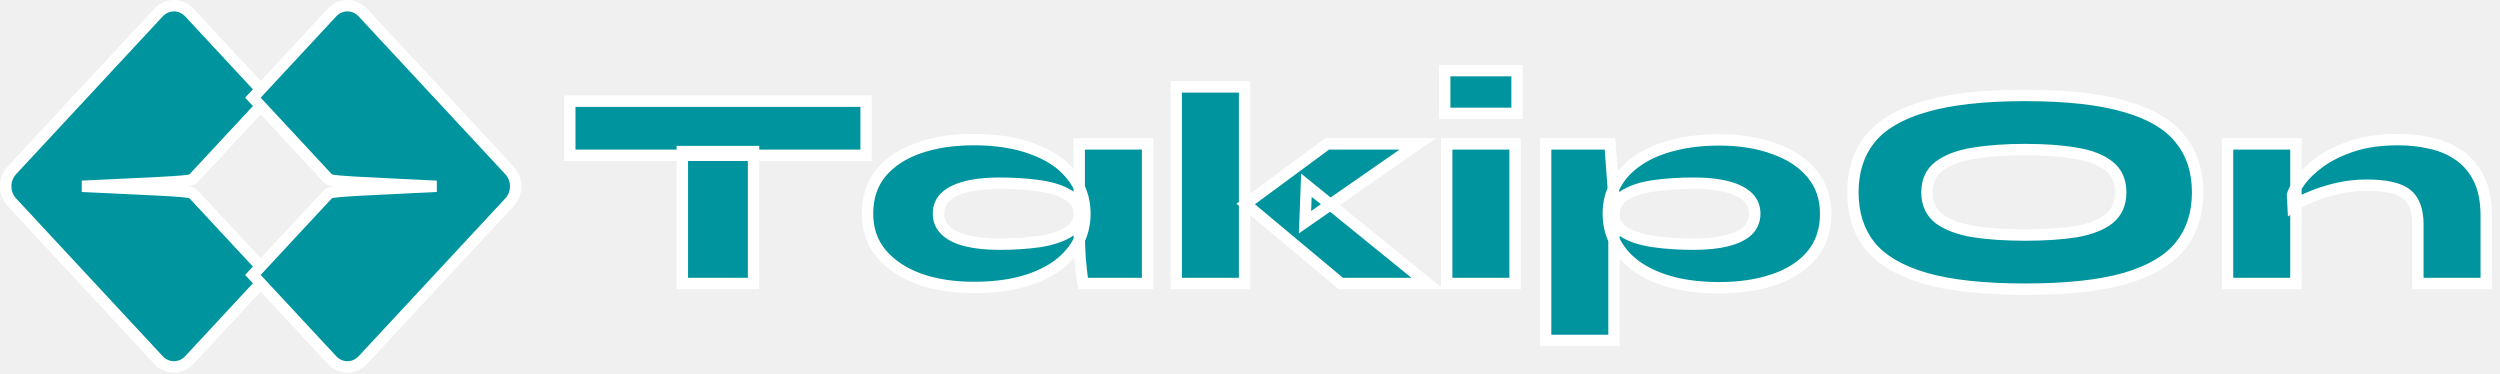
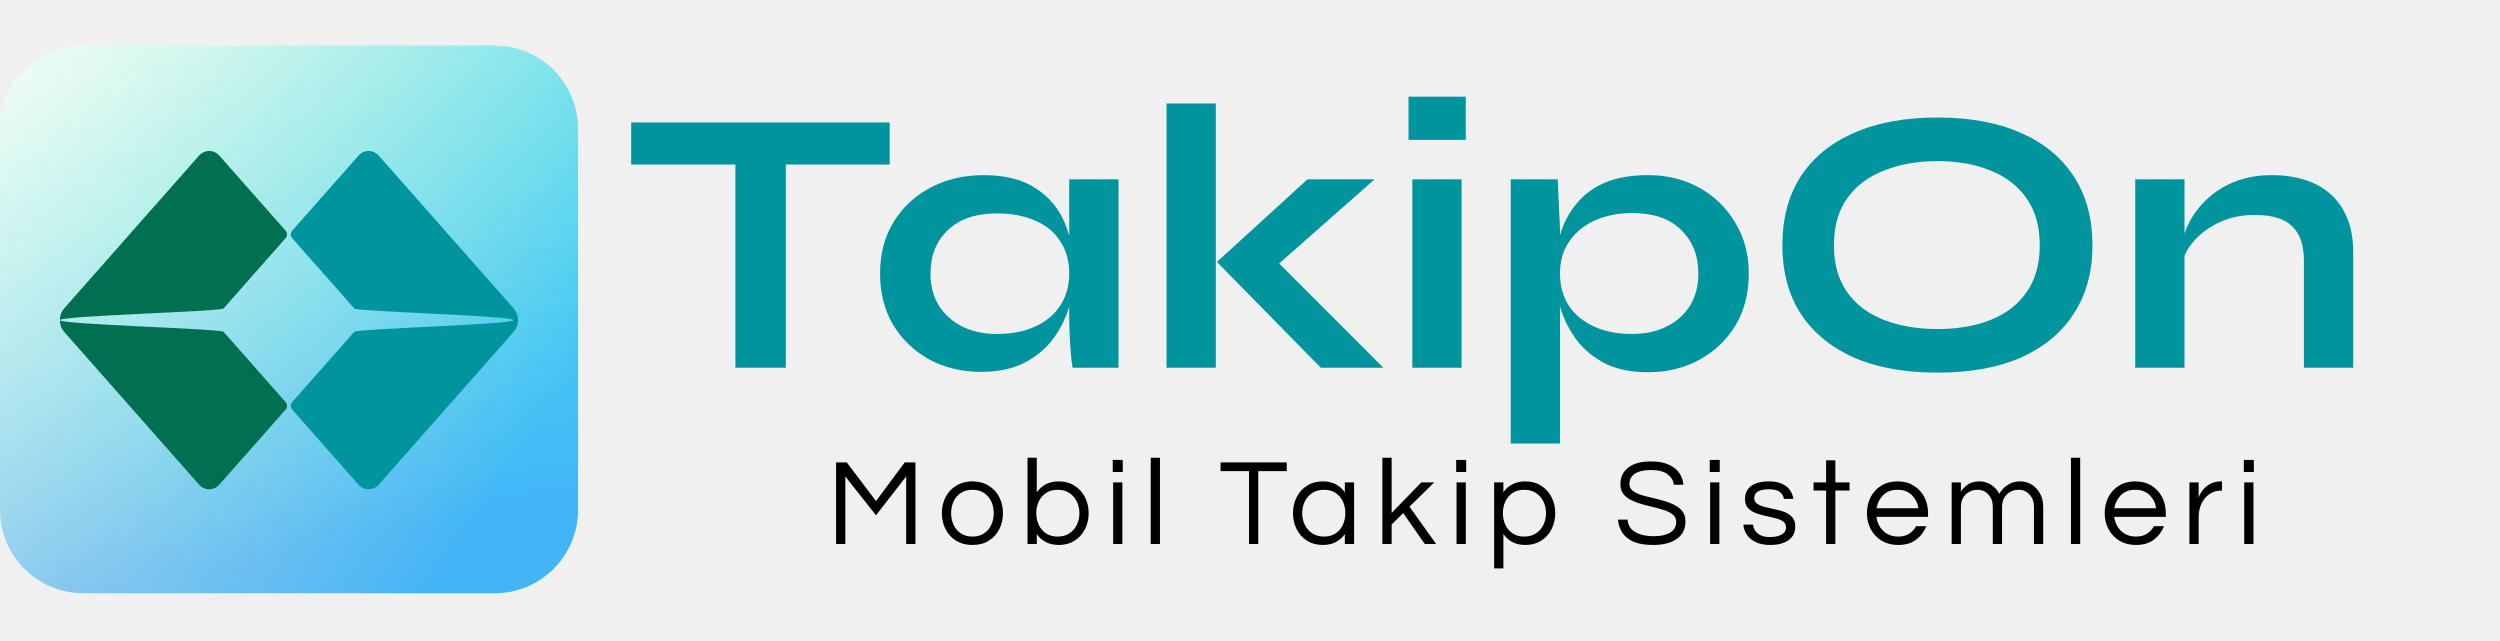
- <svg xmlns="http://www.w3.org/2000/svg" width="1755" height="262" viewBox="0 0 1755 262" fill="none">
-   <path d="M400 71H608V109H400V71ZM479 106.4H529V199H479V106.4ZM683.608 201.8C669.208 201.8 656.408 199.8 645.208 195.8C634.008 191.667 625.141 185.733 618.608 178C612.208 170.267 609.008 160.933 609.008 150C609.008 138.533 612.208 128.933 618.608 121.2C625.141 113.467 634.008 107.667 645.208 103.8C656.408 99.933 669.208 98 683.608 98C699.608 98 713.408 100.2 725.008 104.6C736.741 108.867 745.741 114.933 752.008 122.8C758.408 130.533 761.608 139.6 761.608 150C761.608 157.733 759.808 164.8 756.208 171.2C752.608 177.467 747.408 182.933 740.608 187.6C733.808 192.133 725.608 195.667 716.008 198.2C706.408 200.6 695.608 201.8 683.608 201.8ZM701.608 171.4C711.741 171.4 721.008 170.8 729.408 169.6C737.941 168.267 744.741 166.067 749.808 163C755.008 159.933 757.608 155.6 757.608 150C757.608 144.267 755.008 139.867 749.808 136.8C744.741 133.733 737.941 131.6 729.408 130.4C721.008 129.2 711.741 128.6 701.608 128.6C688.008 128.6 677.474 130.4 670.008 134C662.541 137.467 658.808 142.8 658.808 150C658.808 154.667 660.474 158.6 663.808 161.8C667.141 165 672.008 167.4 678.408 169C684.808 170.6 692.541 171.4 701.608 171.4ZM757.608 101H805.608V199H760.408C760.408 199 760.141 197.467 759.608 194.4C759.208 191.333 758.741 186.933 758.208 181.2C757.808 175.467 757.608 168.733 757.608 161V101ZM825.703 61H873.703V199H825.703V61ZM995.303 101L916.103 156L917.103 130L1002.1 199H941.303L874.503 143.2L931.703 101H995.303ZM1064.98 49.6V79.6H1014.18V49.6H1064.98ZM1015.58 101H1063.58V199H1015.58V101ZM1207.03 202C1195.03 202 1184.23 200.8 1174.63 198.4C1165.03 195.867 1156.83 192.333 1150.03 187.8C1143.23 183.133 1138.03 177.6 1134.43 171.2C1130.83 164.8 1129.03 157.733 1129.03 150C1129.03 142.267 1130.83 135.267 1134.43 129C1138.03 122.6 1143.23 117.133 1150.03 112.6C1156.83 107.933 1165.03 104.4 1174.63 102C1184.23 99.467 1195.03 98.2 1207.03 98.2C1221.43 98.2 1234.23 100.267 1245.43 104.4C1256.76 108.4 1265.63 114.267 1272.03 122C1278.43 129.733 1281.63 139.067 1281.63 150C1281.63 161.467 1278.43 171.067 1272.03 178.8C1265.63 186.533 1256.76 192.333 1245.43 196.2C1234.23 200.067 1221.43 202 1207.03 202ZM1189.03 171.4C1198.1 171.4 1205.83 170.6 1212.23 169C1218.63 167.4 1223.5 165.067 1226.83 162C1230.16 158.8 1231.83 154.8 1231.83 150C1231.83 142.933 1228.1 137.6 1220.63 134C1213.16 130.4 1202.63 128.6 1189.03 128.6C1178.9 128.6 1169.56 129.2 1161.03 130.4C1152.63 131.6 1145.83 133.8 1140.63 137C1135.56 140.067 1133.03 144.4 1133.03 150C1133.03 155.6 1135.56 160 1140.63 163.2C1145.83 166.267 1152.63 168.4 1161.03 169.6C1169.56 170.8 1178.9 171.4 1189.03 171.4ZM1085.03 101H1130.23L1133.03 139V239H1085.03V101ZM1421.73 203C1392.66 203 1369.26 200.467 1351.53 195.4C1333.79 190.2 1320.86 182.6 1312.73 172.6C1304.73 162.467 1300.73 149.933 1300.73 135C1300.73 120.067 1304.73 107.6 1312.73 97.6C1320.86 87.467 1333.79 79.867 1351.53 74.8C1369.26 69.6 1392.66 67 1421.73 67C1450.79 67 1474.19 69.6 1491.93 74.8C1509.66 79.867 1522.53 87.467 1530.53 97.6C1538.66 107.6 1542.73 120.067 1542.73 135C1542.73 149.933 1538.66 162.467 1530.53 172.6C1522.53 182.6 1509.66 190.2 1491.93 195.4C1474.19 200.467 1450.79 203 1421.73 203ZM1421.73 165C1435.46 165 1447.33 164.2 1457.33 162.6C1467.33 160.867 1475.06 157.867 1480.53 153.6C1485.99 149.2 1488.73 143 1488.73 135C1488.73 127 1485.99 120.867 1480.53 116.6C1475.06 112.2 1467.33 109.2 1457.33 107.6C1447.33 105.867 1435.46 105 1421.73 105C1407.99 105 1395.93 105.867 1385.53 107.6C1375.26 109.2 1367.19 112.2 1361.33 116.6C1355.59 120.867 1352.73 127 1352.73 135C1352.73 143 1355.59 149.2 1361.33 153.6C1367.19 157.867 1375.26 160.867 1385.53 162.6C1395.93 164.2 1407.99 165 1421.73 165ZM1563.74 101H1611.74V199H1563.74V101ZM1683.74 98C1691.61 98 1699.21 98.867 1706.54 100.6C1713.88 102.2 1720.41 105 1726.14 109C1732.01 113 1736.68 118.467 1740.14 125.4C1743.61 132.333 1745.34 141.067 1745.34 151.6V199H1697.34V157.6C1697.34 147.6 1694.74 140.533 1689.54 136.4C1684.34 132.133 1674.94 130 1661.34 130C1654.14 130 1647.14 130.8 1640.34 132.4C1633.68 134 1627.68 135.933 1622.34 138.2C1617.01 140.333 1612.81 142.467 1609.74 144.6L1609.34 137C1609.88 134.6 1611.68 131.267 1614.74 127C1617.94 122.6 1622.54 118.2 1628.54 113.8C1634.54 109.4 1642.08 105.667 1651.14 102.6C1660.34 99.533 1671.21 98 1683.74 98Z" fill="#00959E" />
-   <path d="M400 71V67H396V71H400ZM608 71H612V67H608V71ZM608 109V113H612V109H608ZM400 109H396V113H400V109ZM479 106.4V102.4H475V106.4H479ZM529 106.4H533V102.4H529V106.4ZM529 199V203H533V199H529ZM479 199H475V203H479V199ZM400 75H608V67H400V75ZM604 71V109H612V71H604ZM608 105H400V113H608V105ZM404 109V71H396V109H404ZM479 110.4H529V102.4H479V110.4ZM525 106.4V199H533V106.4H525ZM529 195H479V203H529V195ZM483 199V106.4H475V199H483ZM645.208 195.8L643.823 199.553L643.843 199.56L643.862 199.567L645.208 195.8ZM618.608 178L615.526 180.55L615.539 180.566L615.552 180.581L618.608 178ZM618.608 121.2L615.552 118.619L615.539 118.634L615.526 118.65L618.608 121.2ZM645.208 103.8L643.902 100.019L645.208 103.8ZM725.008 104.6L723.589 108.34L723.615 108.35L723.641 108.359L725.008 104.6ZM752.008 122.8L748.879 125.292L748.902 125.322L748.926 125.35L752.008 122.8ZM756.208 171.2L759.676 173.192L759.685 173.177L759.694 173.161L756.208 171.2ZM740.608 187.6L742.827 190.928L742.849 190.913L742.871 190.898L740.608 187.6ZM716.008 198.2L716.978 202.081L717.003 202.074L717.028 202.068L716.008 198.2ZM729.408 169.6L729.974 173.56L729.999 173.556L730.025 173.552L729.408 169.6ZM749.808 163L747.776 159.555L747.756 159.566L747.737 159.578L749.808 163ZM749.808 136.8L747.737 140.222L747.756 140.234L747.776 140.245L749.808 136.8ZM729.408 130.4L728.842 134.36L728.851 134.361L729.408 130.4ZM670.008 134L671.692 137.628L671.719 137.616L671.745 137.603L670.008 134ZM663.808 161.8L666.578 158.914L663.808 161.8ZM678.408 169L679.378 165.119L679.378 165.119L678.408 169ZM757.608 101V97H753.608V101H757.608ZM805.608 101H809.608V97H805.608V101ZM805.608 199V203H809.608V199H805.608ZM760.408 199L756.467 199.685L757.043 203H760.408V199ZM759.608 194.4L755.641 194.917L755.652 195.002L755.667 195.085L759.608 194.4ZM758.208 181.2L754.218 181.478L754.221 181.524L754.225 181.57L758.208 181.2ZM683.608 197.8C669.573 197.8 657.241 195.85 646.553 192.033L643.862 199.567C655.574 203.75 668.843 205.8 683.608 205.8V197.8ZM646.593 192.047C635.925 188.11 627.676 182.536 621.663 175.419L615.552 180.581C622.606 188.931 632.091 195.223 643.823 199.553L646.593 192.047ZM621.689 175.45C615.937 168.499 613.008 160.091 613.008 150H605.008C605.008 161.775 608.478 172.034 615.526 180.55L621.689 175.45ZM613.008 150C613.008 139.324 615.967 130.665 621.689 123.75L615.526 118.65C608.449 127.201 605.008 137.742 605.008 150H613.008ZM621.663 123.781C627.658 116.686 635.877 111.253 646.513 107.581L643.902 100.019C632.139 104.08 622.624 110.247 615.552 118.619L621.663 123.781ZM646.513 107.581C657.214 103.887 669.56 102 683.608 102V94C668.856 94 655.602 95.98 643.902 100.019L646.513 107.581ZM683.608 102C699.257 102 712.552 104.154 723.589 108.34L726.426 100.86C714.263 96.246 699.959 94 683.608 94V102ZM723.641 108.359C734.848 112.434 743.171 118.127 748.879 125.292L755.136 120.308C748.311 111.74 738.634 105.299 726.375 100.841L723.641 108.359ZM748.926 125.35C754.71 132.339 757.608 140.495 757.608 150H765.608C765.608 138.705 762.106 128.728 755.089 120.25L748.926 125.35ZM757.608 150C757.608 157.084 755.967 163.47 752.722 169.239L759.694 173.161C763.649 166.13 765.608 158.382 765.608 150H757.608ZM752.739 169.207C749.478 174.885 744.72 179.927 738.344 184.302L742.871 190.898C750.096 185.94 755.738 180.048 759.676 173.192L752.739 169.207ZM738.389 184.272C732.025 188.514 724.249 191.888 714.987 194.332L717.028 202.068C726.966 199.445 735.591 195.752 742.827 190.928L738.389 184.272ZM715.038 194.319C705.814 196.625 695.347 197.8 683.608 197.8V205.8C695.868 205.8 707.002 204.575 716.978 202.081L715.038 194.319ZM701.608 175.4C711.895 175.4 721.354 174.791 729.974 173.56L728.842 165.64C720.661 166.809 711.587 167.4 701.608 167.4V175.4ZM730.025 173.552C738.857 172.172 746.212 169.852 751.879 166.422L747.737 159.578C743.27 162.281 737.025 164.361 728.79 165.648L730.025 173.552ZM751.84 166.445C758.144 162.728 761.608 157.145 761.608 150H753.608C753.608 154.055 751.872 157.139 747.776 159.555L751.84 166.445ZM761.608 150C761.608 142.761 758.18 137.094 751.84 133.355L747.776 140.245C751.835 142.639 753.608 145.772 753.608 150H761.608ZM751.879 133.378C746.189 129.934 738.81 127.683 729.965 126.439L728.851 134.361C737.072 135.517 743.294 137.533 747.737 140.222L751.879 133.378ZM729.974 126.44C721.354 125.209 711.895 124.6 701.608 124.6V132.6C711.587 132.6 720.661 133.191 728.842 134.36L729.974 126.44ZM701.608 124.6C687.746 124.6 676.519 126.42 668.271 130.397L671.745 137.603C678.43 134.38 688.27 132.6 701.608 132.6V124.6ZM668.323 130.372C664.117 132.325 660.695 134.929 658.331 138.306C655.944 141.716 654.808 145.67 654.808 150H662.808C662.808 147.13 663.538 144.817 664.885 142.894C666.254 140.938 668.432 139.142 671.692 137.628L668.323 130.372ZM654.808 150C654.808 155.744 656.91 160.723 661.038 164.686L666.578 158.914C664.039 156.477 662.808 153.59 662.808 150H654.808ZM661.038 164.686C665.044 168.532 670.634 171.18 677.438 172.881L679.378 165.119C673.382 163.62 669.238 161.468 666.578 158.914L661.038 164.686ZM677.438 172.881C684.248 174.583 692.327 175.4 701.608 175.4V167.4C692.756 167.4 685.367 166.617 679.378 165.119L677.438 172.881ZM757.608 105H805.608V97H757.608V105ZM801.608 101V199H809.608V101H801.608ZM805.608 195H760.408V203H805.608V195ZM760.408 199C764.349 198.315 764.349 198.315 764.349 198.315C764.349 198.315 764.349 198.315 764.349 198.315C764.349 198.315 764.349 198.315 764.349 198.314C764.349 198.314 764.349 198.314 764.349 198.314C764.349 198.314 764.349 198.314 764.349 198.314C764.349 198.314 764.349 198.314 764.349 198.314C764.349 198.314 764.349 198.314 764.349 198.314C764.349 198.314 764.348 198.314 764.348 198.314C764.348 198.313 764.348 198.313 764.348 198.313C764.348 198.313 764.348 198.313 764.348 198.313C764.348 198.313 764.348 198.312 764.348 198.312C764.348 198.312 764.348 198.312 764.348 198.312C764.348 198.312 764.348 198.311 764.348 198.311C764.348 198.311 764.348 198.311 764.348 198.311C764.348 198.311 764.348 198.31 764.348 198.31C764.348 198.308 764.347 198.307 764.347 198.305C764.347 198.304 764.346 198.302 764.346 198.301C764.346 198.301 764.346 198.297 764.346 198.297C764.345 198.292 764.339 198.259 764.336 198.243C764.333 198.225 764.333 198.223 764.329 198.202C764.329 198.2 764.328 198.193 764.327 198.191C764.325 198.181 764.327 198.189 764.325 198.179C764.325 198.176 764.323 198.169 764.323 198.166C764.322 198.163 764.321 198.157 764.321 198.153C764.315 198.121 764.306 198.071 764.299 198.027C764.258 197.796 764.222 197.588 764.149 197.165C764.066 196.688 764.015 196.396 763.899 195.727C763.864 195.528 763.857 195.489 763.821 195.278C763.816 195.25 763.743 194.833 763.736 194.793C763.728 194.749 763.565 193.807 763.549 193.715L755.667 195.085C755.681 195.166 755.678 195.148 755.692 195.228C755.698 195.264 755.698 195.263 755.704 195.298C755.706 195.312 755.708 195.32 755.71 195.333C755.714 195.358 755.712 195.344 755.716 195.368C755.722 195.4 755.759 195.614 755.764 195.642C755.829 196.019 755.791 195.798 755.854 196.163C755.883 196.326 755.87 196.251 755.897 196.411C755.902 196.436 755.914 196.506 755.918 196.531C755.919 196.536 755.92 196.541 755.921 196.546C755.922 196.551 755.923 196.555 755.924 196.56C755.925 196.567 755.927 196.583 755.929 196.59C755.935 196.626 755.933 196.613 755.939 196.649C755.94 196.658 755.957 196.756 755.959 196.764C755.963 196.789 755.975 196.854 755.979 196.878C756.003 197.018 755.993 196.96 756.017 197.098C756.021 197.118 756.087 197.503 756.089 197.511C756.09 197.515 756.09 197.519 756.091 197.523C756.092 197.528 756.092 197.532 756.093 197.536C756.094 197.54 756.095 197.544 756.095 197.548C756.096 197.552 756.097 197.556 756.097 197.56C756.1 197.577 756.099 197.568 756.102 197.585C756.102 197.589 756.103 197.593 756.104 197.597C756.104 197.601 756.105 197.605 756.106 197.609C756.114 197.655 756.115 197.659 756.122 197.704C756.127 197.732 756.134 197.771 756.139 197.798C756.141 197.812 756.144 197.829 756.147 197.843C756.149 197.854 756.149 197.855 756.151 197.866C756.153 197.878 756.152 197.876 756.154 197.888C756.155 197.889 756.158 197.911 756.158 197.911C756.159 197.912 756.162 197.932 756.162 197.933C756.163 197.937 756.164 197.941 756.164 197.944C756.165 197.948 756.165 197.952 756.166 197.955C756.168 197.966 756.168 197.967 756.17 197.977C756.177 198.018 756.178 198.024 756.185 198.064C756.186 198.067 756.186 198.071 756.187 198.074C756.187 198.078 756.188 198.081 756.189 198.085C756.189 198.088 756.19 198.092 756.19 198.096C756.191 198.099 756.192 198.103 756.192 198.106C756.193 198.108 756.199 198.147 756.2 198.148C756.201 198.156 756.213 198.223 756.214 198.23C756.222 198.278 756.261 198.499 756.267 198.535C756.289 198.661 756.294 198.691 756.314 198.805C756.347 198.995 756.323 198.86 756.354 199.038C756.38 199.186 756.4 199.298 756.417 199.398C756.438 199.517 756.442 199.542 756.454 199.613C756.455 199.617 756.455 199.619 756.456 199.622C756.456 199.623 756.457 199.63 756.457 199.63C756.458 199.631 756.458 199.632 756.458 199.632C756.458 199.633 756.458 199.634 756.458 199.634C756.458 199.635 756.458 199.635 756.458 199.636C756.459 199.637 756.459 199.637 756.459 199.638C756.46 199.643 756.459 199.64 756.46 199.645C756.461 199.652 756.463 199.663 756.464 199.667C756.465 199.672 756.465 199.672 756.465 199.675C756.465 199.677 756.466 199.677 756.466 199.678C756.466 199.679 756.466 199.679 756.466 199.68C756.466 199.68 756.466 199.68 756.466 199.681C756.466 199.682 756.466 199.682 756.467 199.683C756.467 199.683 756.467 199.684 756.467 199.684C756.467 199.685 756.467 199.685 756.467 199.685C756.467 199.685 756.467 199.685 756.467 199.685C756.467 199.685 756.467 199.685 756.467 199.685C756.467 199.685 756.467 199.685 760.408 199ZM763.574 193.883C763.184 190.89 762.723 186.548 762.191 180.83L754.225 181.57C754.76 187.319 755.232 191.777 755.641 194.917L763.574 193.883ZM762.198 180.922C761.806 175.306 761.608 168.67 761.608 161H753.608C753.608 168.797 753.809 175.627 754.218 181.478L762.198 180.922ZM761.608 161V101H753.608V161H761.608ZM825.703 61V57H821.703V61H825.703ZM873.703 61H877.703V57H873.703V61ZM873.703 199V203H877.703V199H873.703ZM825.703 199H821.703V203H825.703V199ZM995.303 101L997.585 104.285L1008.08 97H995.303V101ZM916.103 156L912.106 155.846L911.798 163.86L918.385 159.285L916.103 156ZM917.103 130L919.624 126.894L913.414 121.853L913.106 129.846L917.103 130ZM1002.1 199V203H1013.38L1004.62 195.894L1002.1 199ZM941.303 199L938.739 202.07L939.852 203H941.303V199ZM874.503 143.2L872.128 139.981L868.03 143.005L871.939 146.27L874.503 143.2ZM931.703 101V97H930.387L929.328 97.781L931.703 101ZM825.703 65H873.703V57H825.703V65ZM869.703 61V199H877.703V61H869.703ZM873.703 195H825.703V203H873.703V195ZM829.703 199V61H821.703V199H829.703ZM993.022 97.715L913.822 152.715L918.385 159.285L997.585 104.285L993.022 97.715ZM920.1 156.154L921.1 130.154L913.106 129.846L912.106 155.846L920.1 156.154ZM914.582 133.106L999.582 202.106L1004.62 195.894L919.624 126.894L914.582 133.106ZM1002.1 195H941.303V203H1002.1V195ZM943.867 195.93L877.067 140.13L871.939 146.27L938.739 202.07L943.867 195.93ZM876.878 146.419L934.078 104.219L929.328 97.781L872.128 139.981L876.878 146.419ZM931.703 105H995.303V97H931.703V105ZM1064.98 49.6H1068.98V45.6H1064.98V49.6ZM1064.98 79.6V83.6H1068.98V79.6H1064.98ZM1014.18 79.6H1010.18V83.6H1014.18V79.6ZM1014.18 49.6V45.6H1010.18V49.6H1014.18ZM1015.58 101V97H1011.58V101H1015.58ZM1063.58 101H1067.58V97H1063.58V101ZM1063.58 199V203H1067.58V199H1063.58ZM1015.58 199H1011.58V203H1015.58V199ZM1060.98 49.6V79.6H1068.98V49.6H1060.98ZM1064.98 75.6H1014.18V83.6H1064.98V75.6ZM1018.18 79.6V49.6H1010.18V79.6H1018.18ZM1014.18 53.6H1064.98V45.6H1014.18V53.6ZM1015.58 105H1063.58V97H1015.58V105ZM1059.58 101V199H1067.58V101H1059.58ZM1063.58 195H1015.58V203H1063.58V195ZM1019.58 199V101H1011.58V199H1019.58ZM1174.63 198.4L1173.61 202.268L1173.64 202.274L1173.66 202.281L1174.63 198.4ZM1150.03 187.8L1147.77 191.098L1147.79 191.113L1147.81 191.128L1150.03 187.8ZM1134.43 171.2L1137.92 169.239L1137.92 169.239L1134.43 171.2ZM1134.43 129L1137.9 130.992L1137.91 130.977L1137.92 130.961L1134.43 129ZM1150.03 112.6L1152.25 115.928L1152.27 115.913L1152.29 115.898L1150.03 112.6ZM1174.63 102L1175.6 105.881L1175.63 105.874L1175.65 105.868L1174.63 102ZM1245.43 104.4L1244.05 108.153L1244.07 108.162L1244.1 108.172L1245.43 104.4ZM1272.03 122L1268.95 124.55L1272.03 122ZM1272.03 178.8L1275.11 181.35L1275.11 181.35L1272.03 178.8ZM1245.43 196.2L1244.14 192.414L1244.13 192.417L1244.13 192.419L1245.43 196.2ZM1212.23 169L1213.2 172.881L1213.2 172.881L1212.23 169ZM1226.83 162L1229.54 164.944L1229.57 164.915L1229.6 164.886L1226.83 162ZM1161.03 130.4L1160.47 126.439L1160.47 126.44L1161.03 130.4ZM1140.63 137L1142.7 140.422L1142.72 140.414L1142.73 140.407L1140.63 137ZM1140.63 163.2L1138.5 166.582L1138.55 166.615L1138.6 166.645L1140.63 163.2ZM1161.03 169.6L1160.47 173.56L1160.47 173.561L1161.03 169.6ZM1085.03 101V97H1081.03V101H1085.03ZM1130.23 101L1134.22 100.706L1133.95 97H1130.23V101ZM1133.03 139H1137.03V138.853L1137.02 138.706L1133.03 139ZM1133.03 239V243H1137.03V239H1133.03ZM1085.03 239H1081.03V243H1085.03V239ZM1207.03 198C1195.29 198 1184.83 196.825 1175.6 194.519L1173.66 202.281C1183.64 204.775 1194.77 206 1207.03 206V198ZM1175.65 194.532C1166.39 192.088 1158.61 188.714 1152.25 184.472L1147.81 191.128C1155.05 195.952 1163.67 199.645 1173.61 202.268L1175.65 194.532ZM1152.29 184.502C1145.94 180.139 1141.18 175.043 1137.92 169.239L1130.94 173.161C1134.88 180.157 1140.53 186.128 1147.77 191.098L1152.29 184.502ZM1137.92 169.239C1134.67 163.47 1133.03 157.084 1133.03 150H1125.03C1125.03 158.382 1126.99 166.13 1130.94 173.161L1137.92 169.239ZM1133.03 150C1133.03 142.915 1134.67 136.61 1137.9 130.992L1130.96 127.007C1126.99 133.923 1125.03 141.618 1125.03 150H1133.03ZM1137.92 130.961C1141.18 125.17 1145.91 120.152 1152.25 115.928L1147.81 109.272C1140.55 114.115 1134.89 120.03 1130.94 127.039L1137.92 130.961ZM1152.29 115.898C1158.63 111.549 1166.37 108.187 1175.6 105.881L1173.66 98.119C1163.69 100.613 1155.03 104.318 1147.77 109.302L1152.29 115.898ZM1175.65 105.868C1184.86 103.438 1195.31 102.2 1207.03 102.2V94.2C1194.76 94.2 1183.6 95.495 1173.61 98.132L1175.65 105.868ZM1207.03 102.2C1221.05 102.2 1233.37 104.213 1244.05 108.153L1246.82 100.647C1235.09 96.321 1221.81 94.2 1207.03 94.2V102.2ZM1244.1 108.172C1254.89 111.979 1263.1 117.476 1268.95 124.55L1275.11 119.45C1268.17 111.057 1258.64 104.821 1246.76 100.628L1244.1 108.172ZM1268.95 124.55C1274.7 131.501 1277.63 139.909 1277.63 150H1285.63C1285.63 138.225 1282.16 127.966 1275.11 119.45L1268.95 124.55ZM1277.63 150C1277.63 160.676 1274.67 169.335 1268.95 176.25L1275.11 181.35C1282.19 172.799 1285.63 162.258 1285.63 150H1277.63ZM1268.95 176.25C1263.1 183.312 1254.91 188.74 1244.14 192.414L1246.72 199.986C1258.62 195.927 1268.16 189.754 1275.11 181.35L1268.95 176.25ZM1244.13 192.419C1233.43 196.113 1221.08 198 1207.03 198V206C1221.78 206 1235.04 204.02 1246.74 199.981L1244.13 192.419ZM1189.03 175.4C1198.31 175.4 1206.39 174.583 1213.2 172.881L1211.26 165.119C1205.27 166.617 1197.88 167.4 1189.03 167.4V175.4ZM1213.2 172.881C1219.97 171.187 1225.54 168.623 1229.54 164.944L1224.12 159.056C1221.46 161.511 1217.29 163.613 1211.26 165.119L1213.2 172.881ZM1229.6 164.886C1233.75 160.899 1235.83 155.842 1235.83 150H1227.83C1227.83 153.758 1226.58 156.701 1224.06 159.114L1229.6 164.886ZM1235.83 150C1235.83 145.72 1234.69 141.803 1232.31 138.406C1229.96 135.045 1226.55 132.415 1222.37 130.397L1218.89 137.603C1222.18 139.185 1224.37 141.021 1225.75 142.994C1227.11 144.93 1227.83 147.214 1227.83 150H1235.83ZM1222.37 130.397C1214.12 126.42 1202.89 124.6 1189.03 124.6V132.6C1202.37 132.6 1212.21 134.38 1218.89 137.603L1222.37 130.397ZM1189.03 124.6C1178.74 124.6 1169.22 125.209 1160.47 126.439L1161.59 134.361C1169.91 133.191 1179.05 132.6 1189.03 132.6V124.6ZM1160.47 126.44C1151.72 127.69 1144.35 130.017 1138.53 133.593L1142.73 140.407C1147.32 137.583 1153.54 135.51 1161.6 134.36L1160.47 126.44ZM1138.56 133.578C1132.38 137.319 1129.03 142.905 1129.03 150H1137.03C1137.03 145.895 1138.75 142.815 1142.7 140.422L1138.56 133.578ZM1129.03 150C1129.03 157.084 1132.37 162.711 1138.5 166.582L1142.77 159.818C1138.76 157.289 1137.03 154.116 1137.03 150H1129.03ZM1138.6 166.645C1144.39 170.062 1151.74 172.314 1160.47 173.56L1161.6 165.64C1153.52 164.486 1147.27 162.471 1142.66 159.755L1138.6 166.645ZM1160.47 173.561C1169.22 174.791 1178.74 175.4 1189.03 175.4V167.4C1179.05 167.4 1169.91 166.809 1161.59 165.639L1160.47 173.561ZM1085.03 105H1130.23V97H1085.03V105ZM1126.24 101.294L1129.04 139.294L1137.02 138.706L1134.22 100.706L1126.24 101.294ZM1129.03 139V239H1137.03V139H1129.03ZM1133.03 235H1085.03V243H1133.03V235ZM1089.03 239V101H1081.03V239H1089.03ZM1351.53 195.4L1350.4 199.238L1350.41 199.242L1350.43 199.246L1351.53 195.4ZM1312.73 172.6L1309.59 175.079L1309.61 175.101L1309.62 175.124L1312.73 172.6ZM1312.73 97.6L1309.61 95.096L1309.6 95.101L1312.73 97.6ZM1351.53 74.8L1352.63 78.646L1352.64 78.642L1352.65 78.638L1351.53 74.8ZM1491.93 74.8L1490.8 78.638L1490.81 78.642L1490.83 78.646L1491.93 74.8ZM1530.53 97.6L1527.39 100.079L1527.41 100.101L1527.42 100.124L1530.53 97.6ZM1530.53 172.6L1527.41 170.096L1527.4 170.101L1530.53 172.6ZM1491.93 195.4L1493.03 199.246L1493.04 199.242L1493.05 199.238L1491.93 195.4ZM1457.33 162.6L1457.96 166.55L1457.98 166.546L1458.01 166.541L1457.33 162.6ZM1480.53 153.6L1482.99 156.753L1483.01 156.735L1483.03 156.716L1480.53 153.6ZM1480.53 116.6L1478.02 119.716L1478.04 119.735L1478.07 119.753L1480.53 116.6ZM1457.33 107.6L1456.64 111.541L1456.67 111.546L1456.69 111.55L1457.33 107.6ZM1385.53 107.6L1386.14 111.552L1386.16 111.549L1386.18 111.546L1385.53 107.6ZM1361.33 116.6L1363.71 119.809L1363.72 119.804L1363.73 119.8L1361.33 116.6ZM1361.33 153.6L1358.89 156.773L1358.93 156.805L1358.97 156.835L1361.33 153.6ZM1385.53 162.6L1384.86 166.544L1384.89 166.549L1384.92 166.553L1385.53 162.6ZM1421.73 199C1392.84 199 1369.86 196.477 1352.63 191.554L1350.43 199.246C1368.66 204.456 1392.48 207 1421.73 207V199ZM1352.65 191.562C1335.37 186.495 1323.27 179.23 1315.83 170.076L1309.62 175.124C1318.45 185.97 1332.21 193.905 1350.4 199.238L1352.65 191.562ZM1315.87 170.121C1308.51 160.802 1304.73 149.181 1304.73 135H1296.73C1296.73 150.685 1300.94 164.132 1309.59 175.079L1315.87 170.121ZM1304.73 135C1304.73 120.817 1308.51 109.275 1315.85 100.099L1309.6 95.101C1300.94 105.925 1296.73 119.316 1296.73 135H1304.73ZM1315.85 100.104C1323.28 90.836 1335.37 83.577 1352.63 78.646L1350.43 70.954C1332.22 76.156 1318.44 84.097 1309.61 95.096L1315.85 100.104ZM1352.65 78.638C1369.87 73.589 1392.85 71 1421.73 71V63C1392.47 63 1368.65 65.611 1350.4 70.962L1352.65 78.638ZM1421.73 71C1450.6 71 1473.58 73.589 1490.8 78.638L1493.05 70.962C1474.81 65.611 1450.98 63 1421.73 63V71ZM1490.83 78.646C1508.09 83.578 1520.09 90.832 1527.39 100.079L1533.67 95.121C1524.97 84.102 1511.23 76.156 1493.03 70.954L1490.83 78.646ZM1527.42 100.124C1534.89 109.3 1538.73 120.833 1538.73 135H1546.73C1546.73 119.3 1542.43 105.9 1533.63 95.076L1527.42 100.124ZM1538.73 135C1538.73 149.166 1534.89 160.777 1527.41 170.096L1533.65 175.104C1542.43 164.156 1546.73 150.701 1546.73 135H1538.73ZM1527.4 170.101C1520.1 179.234 1508.08 186.495 1490.8 191.562L1493.05 199.238C1511.24 193.905 1524.96 185.966 1533.65 175.099L1527.4 170.101ZM1490.83 191.554C1473.6 196.477 1450.61 199 1421.73 199V207C1450.98 207 1474.79 204.456 1493.03 199.246L1490.83 191.554ZM1421.73 169C1435.6 169 1447.69 168.193 1457.96 166.55L1456.69 158.65C1446.96 160.207 1435.32 161 1421.73 161V169ZM1458.01 166.541C1468.38 164.744 1476.82 161.569 1482.99 156.753L1478.07 150.447C1473.3 154.164 1466.27 156.989 1456.64 158.659L1458.01 166.541ZM1483.03 156.716C1489.58 151.444 1492.73 144.02 1492.73 135H1484.73C1484.73 141.98 1482.4 146.956 1478.02 150.484L1483.03 156.716ZM1492.73 135C1492.73 125.982 1489.58 118.594 1482.99 113.447L1478.07 119.753C1482.4 123.139 1484.73 128.018 1484.73 135H1492.73ZM1483.03 113.484C1476.84 108.496 1468.36 105.314 1457.96 103.65L1456.69 111.55C1466.29 113.086 1473.28 115.904 1478.02 119.716L1483.03 113.484ZM1458.01 103.659C1447.72 101.875 1435.61 101 1421.73 101V109C1435.31 109 1446.93 109.858 1456.64 111.541L1458.01 103.659ZM1421.73 101C1407.83 101 1395.54 101.876 1384.87 103.654L1386.18 111.546C1396.31 109.857 1408.15 109 1421.73 109V101ZM1384.91 103.648C1374.25 105.309 1365.49 108.477 1358.93 113.4L1363.73 119.8C1368.9 115.923 1376.27 113.091 1386.14 111.552L1384.91 103.648ZM1358.94 113.391C1352.06 118.51 1348.73 125.909 1348.73 135H1356.73C1356.73 128.091 1359.13 123.223 1363.71 119.809L1358.94 113.391ZM1348.73 135C1348.73 144.091 1352.06 151.528 1358.89 156.773L1363.76 150.427C1359.13 146.872 1356.73 141.909 1356.73 135H1348.73ZM1358.97 156.835C1365.51 161.588 1374.23 164.75 1384.86 166.544L1386.19 158.656C1376.29 156.984 1368.88 154.145 1363.68 150.365L1358.97 156.835ZM1384.92 166.553C1395.57 168.192 1407.85 169 1421.73 169V161C1408.14 161 1396.28 160.208 1386.13 158.647L1384.92 166.553ZM1563.74 101V97H1559.74V101H1563.74ZM1611.74 101H1615.74V97H1611.74V101ZM1611.74 199V203H1615.74V199H1611.74ZM1563.74 199H1559.74V203H1563.74V199ZM1706.54 100.6L1705.62 104.493L1705.66 104.501L1705.69 104.508L1706.54 100.6ZM1726.14 109L1723.85 112.281L1723.87 112.293L1723.89 112.305L1726.14 109ZM1740.14 125.4L1743.72 123.611L1743.72 123.611L1740.14 125.4ZM1745.34 199V203H1749.34V199H1745.34ZM1697.34 199H1693.34V203H1697.34V199ZM1689.54 136.4L1687 139.492L1687.03 139.512L1687.05 139.531L1689.54 136.4ZM1640.34 132.4L1639.43 128.506L1639.42 128.508L1639.41 128.51L1640.34 132.4ZM1622.34 138.2L1623.83 141.914L1623.87 141.898L1623.91 141.881L1622.34 138.2ZM1609.74 144.6L1605.75 144.81L1606.13 151.989L1612.03 147.884L1609.74 144.6ZM1609.34 137L1605.44 136.132L1605.32 136.665L1605.35 137.21L1609.34 137ZM1614.74 127L1611.51 124.647L1611.5 124.656L1611.49 124.665L1614.74 127ZM1628.54 113.8L1626.18 110.574L1626.18 110.574L1628.54 113.8ZM1651.14 102.6L1649.88 98.805L1649.87 98.808L1649.86 98.811L1651.14 102.6ZM1563.74 105H1611.74V97H1563.74V105ZM1607.74 101V199H1615.74V101H1607.74ZM1611.74 195H1563.74V203H1611.74V195ZM1567.74 199V101H1559.74V199H1567.74ZM1683.74 102C1691.31 102 1698.6 102.834 1705.62 104.493L1707.46 96.707C1699.81 94.9 1691.91 94 1683.74 94V102ZM1705.69 104.508C1712.55 106.004 1718.58 108.604 1723.85 112.281L1728.43 105.719C1722.23 101.396 1715.21 98.396 1707.39 96.692L1705.69 104.508ZM1723.89 112.305C1729.14 115.886 1733.37 120.808 1736.56 127.189L1743.72 123.611C1739.98 116.125 1734.88 110.114 1728.4 105.695L1723.89 112.305ZM1736.56 127.189C1739.67 133.404 1741.34 141.476 1741.34 151.6H1749.34C1749.34 140.657 1747.55 131.262 1743.72 123.611L1736.56 127.189ZM1741.34 151.6V199H1749.34V151.6H1741.34ZM1745.34 195H1697.34V203H1745.34V195ZM1701.34 199V157.6H1693.34V199H1701.34ZM1701.34 157.6C1701.34 147.012 1698.59 138.482 1692.03 133.269L1687.05 139.531C1690.89 142.585 1693.34 148.188 1693.34 157.6H1701.34ZM1692.08 133.308C1685.73 128.095 1675.07 126 1661.34 126V134C1674.81 134 1682.96 136.171 1687 139.492L1692.08 133.308ZM1661.34 126C1653.84 126 1646.54 126.834 1639.43 128.506L1641.26 136.294C1647.75 134.766 1654.44 134 1661.34 134V126ZM1639.41 128.51C1632.56 130.153 1626.35 132.151 1620.78 134.519L1623.91 141.881C1629 139.715 1634.79 137.847 1641.28 136.29L1639.41 128.51ZM1620.86 134.486C1615.37 136.679 1610.87 138.944 1607.46 141.316L1612.03 147.884C1614.75 145.99 1618.64 143.988 1623.83 141.914L1620.86 134.486ZM1613.74 144.39L1613.34 136.79L1605.35 137.21L1605.75 144.81L1613.74 144.39ZM1613.25 137.868C1613.59 136.319 1614.96 133.549 1617.99 129.335L1611.49 124.665C1608.39 128.985 1606.16 132.881 1605.44 136.132L1613.25 137.868ZM1617.98 129.353C1620.86 125.384 1625.13 121.265 1630.91 117.026L1626.18 110.574C1619.96 115.135 1615.02 119.816 1611.51 124.647L1617.98 129.353ZM1630.91 117.026C1636.5 112.926 1643.64 109.36 1652.42 106.389L1649.86 98.811C1640.51 101.973 1632.59 105.874 1626.18 110.574L1630.91 117.026ZM1652.41 106.395C1661.1 103.497 1671.52 102 1683.74 102V94C1670.9 94 1659.58 95.57 1649.88 98.805L1652.41 106.395Z" fill="white" />
-   <path d="M185.93 71.295L188.46 68.572L185.93 65.849L132.893 8.78C130.085 5.758 126.21 4 122.102 4C117.995 4 114.12 5.759 111.312 8.78L111.311 8.78L8.326 119.602L8.325 119.602C5.526 122.615 4 126.641 4 130.784C4 134.926 5.526 138.953 8.325 141.966L8.326 141.966L111.311 252.787L114.241 250.064L111.311 252.787C114.12 255.81 117.995 257.568 122.102 257.568C126.21 257.568 130.085 255.81 132.894 252.787L185.93 195.718L188.46 192.995L185.93 190.272L135.978 136.521C135.978 136.521 135.978 136.521 135.978 136.521C135.305 135.797 134.527 135.494 134.33 135.417L134.319 135.412C133.996 135.286 133.686 135.202 133.453 135.145C132.976 135.028 132.425 134.934 131.87 134.854C130.739 134.691 129.219 134.534 127.416 134.38C123.791 134.071 118.767 133.753 112.849 133.427C103.305 132.902 91.327 132.351 78.932 131.782C75.945 131.644 72.934 131.506 69.927 131.366C65.783 131.174 61.646 130.98 57.59 130.784C61.646 130.588 65.783 130.394 69.927 130.202C72.936 130.062 75.949 129.924 78.937 129.786C91.33 129.217 103.307 128.666 112.849 128.141C118.767 127.816 123.791 127.498 127.416 127.188C129.219 127.034 130.739 126.877 131.87 126.714C132.425 126.634 132.976 126.54 133.453 126.424C133.686 126.367 133.996 126.282 134.319 126.156L134.33 126.152C134.527 126.075 135.305 125.771 135.978 125.047L185.93 71.295Z" fill="#00959E" stroke="white" stroke-width="8" />
-   <path d="M233.105 8.78L233.105 8.78L180.069 65.849L177.539 68.572L180.069 71.295L230.021 125.047C230.684 125.761 231.447 126.065 231.647 126.144L231.656 126.147C231.978 126.275 232.286 126.361 232.517 126.419C232.991 126.537 233.534 126.632 234.079 126.712C235.189 126.876 236.675 127.033 238.434 127.187C241.972 127.497 246.87 127.815 252.635 128.141C261.927 128.666 273.584 129.216 285.645 129.786C288.562 129.924 291.502 130.062 294.439 130.202C298.476 130.395 302.505 130.589 306.457 130.785C302.505 130.981 298.476 131.175 294.439 131.367C291.5 131.507 288.557 131.646 285.637 131.784C273.58 132.353 261.925 132.903 252.635 133.428C246.87 133.753 241.972 134.071 238.434 134.381C236.675 134.535 235.189 134.693 234.079 134.856C233.535 134.937 232.991 135.031 232.517 135.149C232.286 135.207 231.978 135.293 231.656 135.421L231.647 135.425C231.448 135.504 230.685 135.807 230.022 136.521C230.021 136.521 230.021 136.521 230.021 136.521L180.069 190.272L177.539 192.995L180.069 195.718L233.105 252.79L235.793 250.292L233.105 252.79C235.914 255.813 239.789 257.57 243.896 257.57C248.003 257.57 251.879 255.813 254.688 252.789L357.673 141.968C360.473 138.955 361.999 134.928 361.999 130.785C361.999 126.642 360.473 122.615 357.673 119.602L254.687 8.78C251.879 5.758 248.004 4 243.896 4C239.789 4 235.914 5.759 233.105 8.78Z" fill="#00959E" stroke="white" stroke-width="8" />
+ <svg xmlns="http://www.w3.org/2000/svg" width="1319" height="338" viewBox="0 0 1319 338" fill="none">
+   <path d="M441.115 287V243.97H446.77L462.175 264.38L477.32 243.97H482.975V287H478.1V251.38L462.175 271.855L445.99 251.38V287H441.115ZM513.048 287.52C509.754 287.52 506.894 286.783 504.468 285.31C502.041 283.793 500.178 281.757 498.878 279.2C497.578 276.643 496.928 273.827 496.928 270.75C496.928 267.63 497.578 264.813 498.878 262.3C500.178 259.743 502.041 257.728 504.468 256.255C506.894 254.738 509.754 253.98 513.048 253.98C516.384 253.98 519.244 254.738 521.628 256.255C524.054 257.728 525.918 259.743 527.218 262.3C528.518 264.813 529.168 267.63 529.168 270.75C529.168 273.827 528.518 276.643 527.218 279.2C525.918 281.757 524.054 283.793 521.628 285.31C519.244 286.783 516.384 287.52 513.048 287.52ZM513.048 283.1C515.474 283.1 517.511 282.537 519.158 281.41C520.848 280.283 522.126 278.788 522.993 276.925C523.859 275.018 524.293 272.96 524.293 270.75C524.293 268.497 523.859 266.438 522.993 264.575C522.126 262.712 520.848 261.217 519.158 260.09C517.511 258.963 515.474 258.4 513.048 258.4C510.664 258.4 508.628 258.963 506.938 260.09C505.248 261.217 503.969 262.712 503.103 264.575C502.236 266.438 501.803 268.497 501.803 270.75C501.803 272.96 502.236 275.018 503.103 276.925C503.969 278.788 505.248 280.283 506.938 281.41C508.628 282.537 510.664 283.1 513.048 283.1ZM558.642 287.52C555.956 287.52 553.637 287 551.687 285.96C549.781 284.92 548.221 283.533 547.007 281.8V287H542.132V241.5H547.007V259.765C548.221 257.988 549.781 256.58 551.687 255.54C553.637 254.5 555.956 253.98 558.642 253.98C561.806 253.98 564.557 254.738 566.897 256.255C569.281 257.728 571.122 259.743 572.422 262.3C573.722 264.813 574.372 267.63 574.372 270.75C574.372 273.827 573.722 276.643 572.422 279.2C571.122 281.757 569.281 283.793 566.897 285.31C564.557 286.783 561.806 287.52 558.642 287.52ZM557.992 283.1C560.419 283.1 562.477 282.537 564.167 281.41C565.901 280.283 567.222 278.788 568.132 276.925C569.042 275.018 569.497 272.96 569.497 270.75C569.497 268.497 569.042 266.438 568.132 264.575C567.222 262.712 565.901 261.217 564.167 260.09C562.477 258.963 560.419 258.4 557.992 258.4C555.609 258.4 553.572 258.963 551.882 260.09C550.192 261.217 548.914 262.712 548.047 264.575C547.181 266.438 546.747 268.497 546.747 270.75C546.747 272.96 547.181 275.018 548.047 276.925C548.914 278.788 550.192 280.283 551.882 281.41C553.572 282.537 555.609 283.1 557.992 283.1ZM587.094 249.04V242.67H592.359V249.04H587.094ZM587.289 287V254.5H592.164V287H587.289ZM607.12 287V241.5H611.995V287H607.12ZM658.987 287V248.585H643.973V243.97H678.878V248.585H663.862V287H658.987ZM697.908 287.52C694.744 287.52 691.971 286.783 689.588 285.31C687.248 283.793 685.428 281.757 684.128 279.2C682.828 276.643 682.178 273.827 682.178 270.75C682.178 267.63 682.828 264.813 684.128 262.3C685.428 259.743 687.248 257.728 689.588 256.255C691.971 254.738 694.744 253.98 697.908 253.98C700.594 253.98 702.891 254.5 704.798 255.54C706.748 256.58 708.329 257.988 709.543 259.765V254.5H714.418V287H709.543V281.8C708.329 283.533 706.748 284.92 704.798 285.96C702.891 287 700.594 287.52 697.908 287.52ZM698.558 283.1C700.984 283.1 703.021 282.537 704.668 281.41C706.358 280.283 707.636 278.788 708.503 276.925C709.369 275.018 709.803 272.96 709.803 270.75C709.803 268.497 709.369 266.438 708.503 264.575C707.636 262.712 706.358 261.217 704.668 260.09C703.021 258.963 700.984 258.4 698.558 258.4C696.174 258.4 694.116 258.963 692.383 260.09C690.649 261.217 689.328 262.712 688.418 264.575C687.508 266.438 687.053 268.497 687.053 270.75C687.053 272.96 687.508 275.018 688.418 276.925C689.328 278.788 690.649 280.283 692.383 281.41C694.116 282.537 696.174 283.1 698.558 283.1ZM729.35 287V241.5H734.225V270.62L749.89 254.5H756.715L743.65 267.305L757.69 287H751.71L740.335 270.685L734.225 276.73V287H729.35ZM768.282 249.04V242.67H773.547V249.04H768.282ZM768.477 287V254.5H773.352V287H768.477ZM788.307 299.87V254.5H793.182V259.7C794.395 257.923 795.955 256.537 797.862 255.54C799.812 254.5 802.13 253.98 804.817 253.98C807.98 253.98 810.732 254.738 813.072 256.255C815.455 257.728 817.297 259.743 818.597 262.3C819.897 264.813 820.547 267.63 820.547 270.75C820.547 273.827 819.897 276.643 818.597 279.2C817.297 281.757 815.455 283.793 813.072 285.31C810.732 286.783 807.98 287.52 804.817 287.52C802.13 287.52 799.812 287 797.862 285.96C795.955 284.877 794.395 283.468 793.182 281.735V299.87H788.307ZM804.167 283.1C806.594 283.1 808.652 282.537 810.342 281.41C812.075 280.283 813.397 278.788 814.307 276.925C815.217 275.018 815.672 272.96 815.672 270.75C815.672 268.497 815.217 266.438 814.307 264.575C813.397 262.712 812.075 261.217 810.342 260.09C808.652 258.963 806.594 258.4 804.167 258.4C801.784 258.4 799.747 258.963 798.057 260.09C796.367 261.217 795.089 262.712 794.222 264.575C793.355 266.438 792.922 268.497 792.922 270.75C792.922 272.96 793.355 275.018 794.222 276.925C795.089 278.788 796.367 280.283 798.057 281.41C799.747 282.537 801.784 283.1 804.167 283.1ZM872.215 287.52C867.968 287.52 864.523 286.957 861.88 285.83C859.237 284.66 857.243 283.057 855.9 281.02C854.6 278.983 853.842 276.687 853.625 274.13H858.695C858.825 276.21 859.518 277.9 860.775 279.2C862.032 280.457 863.678 281.388 865.715 281.995C867.795 282.602 870.07 282.905 872.54 282.905C876.18 282.905 879.062 282.277 881.185 281.02C883.308 279.72 884.37 277.813 884.37 275.3C884.37 273.783 883.828 272.57 882.745 271.66C881.705 270.707 880.297 269.927 878.52 269.32C876.787 268.713 874.88 268.172 872.8 267.695C870.72 267.175 868.618 266.633 866.495 266.07C864.415 265.507 862.487 264.792 860.71 263.925C858.977 263.058 857.568 261.953 856.485 260.61C855.445 259.223 854.925 257.468 854.925 255.345C854.925 251.835 856.268 248.975 858.955 246.765C861.685 244.555 865.737 243.45 871.11 243.45C874.923 243.45 878.065 244.035 880.535 245.205C883.005 246.332 884.847 247.827 886.06 249.69C887.317 251.553 888.01 253.568 888.14 255.735H883.135C882.875 253.568 881.792 251.748 879.885 250.275C877.978 248.758 875.053 248 871.11 248C868.683 248 866.712 248.238 865.195 248.715C863.678 249.192 862.508 249.82 861.685 250.6C860.905 251.337 860.363 252.117 860.06 252.94C859.8 253.763 859.67 254.543 859.67 255.28C859.67 256.71 860.19 257.88 861.23 258.79C862.313 259.657 863.722 260.393 865.455 261C867.232 261.563 869.182 262.083 871.305 262.56C873.428 263.037 875.53 263.578 877.61 264.185C879.733 264.748 881.662 265.485 883.395 266.395C885.172 267.262 886.58 268.388 887.62 269.775C888.703 271.162 889.245 272.938 889.245 275.105C889.245 279.092 887.728 282.168 884.695 284.335C881.662 286.458 877.502 287.52 872.215 287.52ZM902.065 249.04V242.67H907.33V249.04H902.065ZM902.26 287V254.5H907.135V287H902.26ZM933.92 287.52C930.93 287.52 928.395 287.022 926.315 286.025C924.279 285.028 922.719 283.728 921.635 282.125C920.552 280.478 919.945 278.702 919.815 276.795H924.885C925.015 277.878 925.384 278.94 925.99 279.98C926.64 280.977 927.615 281.8 928.915 282.45C930.215 283.057 931.905 283.36 933.985 283.36C934.635 283.36 935.437 283.295 936.39 283.165C937.344 283.035 938.254 282.797 939.12 282.45C940.03 282.103 940.789 281.583 941.395 280.89C942.002 280.197 942.305 279.308 942.305 278.225C942.305 276.882 941.785 275.842 940.745 275.105C939.705 274.368 938.362 273.805 936.715 273.415C935.069 272.982 933.314 272.57 931.45 272.18C929.63 271.79 927.897 271.292 926.25 270.685C924.604 270.035 923.26 269.147 922.22 268.02C921.18 266.85 920.66 265.268 920.66 263.275C920.66 260.328 921.722 258.053 923.845 256.45C926.012 254.803 929.197 253.98 933.4 253.98C936.26 253.98 938.579 254.435 940.355 255.345C942.175 256.212 943.54 257.338 944.45 258.725C945.404 260.112 945.967 261.607 946.14 263.21H941.2C941.027 261.823 940.334 260.632 939.12 259.635C937.95 258.638 936 258.14 933.27 258.14C928.114 258.14 925.535 259.7 925.535 262.82C925.535 264.12 926.055 265.117 927.095 265.81C928.135 266.503 929.479 267.067 931.125 267.5C932.772 267.89 934.505 268.28 936.325 268.67C938.189 269.017 939.944 269.515 941.59 270.165C943.237 270.815 944.58 271.747 945.62 272.96C946.66 274.13 947.18 275.733 947.18 277.77C947.18 280.933 945.967 283.36 943.54 285.05C941.157 286.697 937.95 287.52 933.92 287.52ZM963.458 287V258.79H956.828V254.5H963.458V242.865H968.333V254.5H975.808V258.79H968.333V287H963.458ZM1001.44 287.52C998.151 287.52 995.269 286.783 992.799 285.31C990.329 283.793 988.401 281.757 987.014 279.2C985.671 276.643 984.999 273.827 984.999 270.75C984.999 267.63 985.649 264.813 986.949 262.3C988.249 259.743 990.112 257.728 992.539 256.255C994.966 254.738 997.826 253.98 1001.12 253.98C1004.46 253.98 1007.32 254.738 1009.7 256.255C1012.13 257.728 1013.99 259.743 1015.29 262.3C1016.59 264.813 1017.24 267.63 1017.24 270.75V272.7H990.004C990.264 274.607 990.871 276.362 991.824 277.965C992.821 279.525 994.142 280.782 995.789 281.735C997.436 282.645 999.342 283.1 1001.51 283.1C1003.81 283.1 1005.73 282.602 1007.29 281.605C1008.85 280.565 1010.07 279.243 1010.93 277.64H1016.26C1015.14 280.543 1013.34 282.927 1010.87 284.79C1008.44 286.61 1005.3 287.52 1001.44 287.52ZM990.069 268.15H1012.17C1011.74 265.377 1010.57 263.058 1008.66 261.195C1006.75 259.332 1004.24 258.4 1001.12 258.4C997.999 258.4 995.486 259.332 993.579 261.195C991.716 263.058 990.546 265.377 990.069 268.15ZM1029.7 287V254.5H1034.57V259.44C1035.31 258.14 1036.48 256.905 1038.08 255.735C1039.68 254.565 1041.81 253.98 1044.45 253.98C1046.62 253.98 1048.61 254.565 1050.43 255.735C1052.29 256.862 1053.75 258.465 1054.79 260.545C1055.22 259.808 1055.89 258.92 1056.8 257.88C1057.75 256.84 1058.99 255.93 1060.51 255.15C1062.02 254.37 1063.84 253.98 1065.97 253.98C1068.05 253.98 1070 254.522 1071.82 255.605C1073.64 256.688 1075.11 258.248 1076.24 260.285C1077.41 262.278 1077.99 264.64 1077.99 267.37V287H1073.12V267.5C1073.12 264.77 1072.34 262.582 1070.78 260.935C1069.26 259.245 1067.35 258.4 1065.06 258.4C1062.67 258.4 1060.61 259.202 1058.88 260.805C1057.15 262.408 1056.28 264.662 1056.28 267.565V287H1051.41V267.5C1051.41 264.77 1050.63 262.582 1049.07 260.935C1047.55 259.245 1045.64 258.4 1043.35 258.4C1040.96 258.4 1038.9 259.202 1037.17 260.805C1035.44 262.408 1034.57 264.662 1034.57 267.565V287H1029.7ZM1092.63 287V241.5H1097.5V287H1092.63ZM1126.89 287.52C1123.59 287.52 1120.71 286.783 1118.24 285.31C1115.77 283.793 1113.84 281.757 1112.46 279.2C1111.11 276.643 1110.44 273.827 1110.44 270.75C1110.44 267.63 1111.09 264.813 1112.39 262.3C1113.69 259.743 1115.55 257.728 1117.98 256.255C1120.41 254.738 1123.27 253.98 1126.56 253.98C1129.9 253.98 1132.76 254.738 1135.14 256.255C1137.57 257.728 1139.43 259.743 1140.73 262.3C1142.03 264.813 1142.68 267.63 1142.68 270.75V272.7H1115.45C1115.71 274.607 1116.31 276.362 1117.27 277.965C1118.26 279.525 1119.58 280.782 1121.23 281.735C1122.88 282.645 1124.78 283.1 1126.95 283.1C1129.25 283.1 1131.18 282.602 1132.74 281.605C1134.3 280.565 1135.51 279.243 1136.38 277.64H1141.71C1140.58 280.543 1138.78 282.927 1136.31 284.79C1133.88 286.61 1130.74 287.52 1126.89 287.52ZM1115.51 268.15H1137.61C1137.18 265.377 1136.01 263.058 1134.1 261.195C1132.19 259.332 1129.68 258.4 1126.56 258.4C1123.44 258.4 1120.93 259.332 1119.02 261.195C1117.16 263.058 1115.99 265.377 1115.51 268.15ZM1155.14 287V254.5H1160.01V262.495C1160.19 261.932 1160.51 261.195 1160.99 260.285C1161.51 259.332 1162.24 258.378 1163.2 257.425C1164.15 256.472 1165.34 255.67 1166.77 255.02C1168.25 254.327 1169.98 253.98 1171.97 253.98H1172.3V258.855H1171.71C1169.29 258.855 1167.18 259.527 1165.41 260.87C1163.67 262.17 1162.33 263.882 1161.38 266.005C1160.47 268.085 1160.01 270.317 1160.01 272.7V287H1155.14ZM1183.85 249.04V242.67H1189.12V249.04H1183.85ZM1184.05 287V254.5H1188.92V287H1184.05Z" fill="black" />
+   <path d="M333 64.6H469.4V86.8H333V64.6ZM388 84H414.6V194H388V84ZM517.525 196.2C507.658 196.2 498.658 194.067 490.525 189.8C482.525 185.4 476.125 179.333 471.325 171.6C466.658 163.733 464.325 154.667 464.325 144.4C464.325 133.867 466.725 124.733 471.525 117C476.325 109.267 482.792 103.267 490.925 99C499.192 94.6 508.525 92.4 518.925 92.4C530.392 92.4 539.592 94.733 546.525 99.4C553.592 103.933 558.725 110.133 561.925 118C565.125 125.867 566.725 134.667 566.725 144.4C566.725 150.267 565.792 156.267 563.925 162.4C562.058 168.4 559.192 174 555.325 179.2C551.458 184.267 546.392 188.4 540.125 191.6C533.858 194.667 526.325 196.2 517.525 196.2ZM525.925 176.2C533.792 176.2 540.592 174.867 546.325 172.2C552.058 169.533 556.458 165.8 559.525 161C562.592 156.2 564.125 150.667 564.125 144.4C564.125 137.6 562.525 131.867 559.325 127.2C556.258 122.4 551.858 118.8 546.125 116.4C540.525 113.867 533.792 112.6 525.925 112.6C514.858 112.6 506.258 115.533 500.125 121.4C493.992 127.133 490.925 134.8 490.925 144.4C490.925 150.8 492.392 156.4 495.325 161.2C498.258 165.867 502.325 169.533 507.525 172.2C512.858 174.867 518.992 176.2 525.925 176.2ZM564.125 94.6H590.125V194H565.925C565.925 194 565.725 192.733 565.325 190.2C565.058 187.533 564.792 184.2 564.525 180.2C564.258 176.2 564.125 172.267 564.125 168.4V94.6ZM615.456 54.6H641.456V194H615.456V54.6ZM725.256 94.6L666.056 146.8L666.656 130.8L729.856 194H696.856L642.056 138.2L689.856 94.6H725.256ZM773.339 51V73.8H743.139V51H773.339ZM745.139 94.6H771.139V194H745.139V94.6ZM869.455 196.4C860.655 196.4 853.121 194.867 846.855 191.8C840.721 188.6 835.721 184.467 831.855 179.4C827.988 174.2 825.121 168.533 823.255 162.4C821.388 156.267 820.455 150.267 820.455 144.4C820.455 137.067 821.321 130.267 823.055 124C824.921 117.733 827.788 112.267 831.655 107.6C835.521 102.8 840.521 99.067 846.655 96.4C852.921 93.733 860.521 92.4 869.455 92.4C879.455 92.4 888.455 94.6 896.455 99C904.455 103.4 910.788 109.533 915.455 117.4C920.255 125.133 922.655 134.133 922.655 144.4C922.655 154.933 920.255 164.133 915.455 172C910.655 179.733 904.255 185.733 896.255 190C888.255 194.267 879.321 196.4 869.455 196.4ZM861.055 176.2C868.121 176.2 874.255 174.867 879.455 172.2C884.788 169.533 888.855 165.867 891.655 161.2C894.588 156.4 896.055 150.8 896.055 144.4C896.055 134.8 892.988 127.067 886.855 121.2C880.855 115.333 872.255 112.4 861.055 112.4C853.988 112.4 847.521 113.667 841.655 116.2C835.921 118.733 831.388 122.4 828.055 127.2C824.721 131.867 823.055 137.6 823.055 144.4C823.055 150.8 824.588 156.4 827.655 161.2C830.721 165.867 835.121 169.533 840.855 172.2C846.588 174.867 853.321 176.2 861.055 176.2ZM797.055 94.6H821.855L823.055 121V234H797.055V94.6ZM1022.18 196.6C1004.98 196.6 990.248 193.933 977.981 188.6C965.848 183.133 956.515 175.4 949.981 165.4C943.581 155.4 940.381 143.4 940.381 129.4C940.381 115.267 943.581 103.2 949.981 93.2C956.515 83.2 965.848 75.533 977.981 70.2C990.248 64.733 1004.98 62 1022.18 62C1039.51 62 1054.25 64.733 1066.38 70.2C1078.51 75.533 1087.78 83.2 1094.18 93.2C1100.71 103.2 1103.98 115.267 1103.98 129.4C1103.98 143.4 1100.71 155.4 1094.18 165.4C1087.78 175.4 1078.51 183.133 1066.38 188.6C1054.25 193.933 1039.51 196.6 1022.18 196.6ZM1022.18 173.6C1032.85 173.6 1042.18 172 1050.18 168.8C1058.31 165.6 1064.65 160.733 1069.18 154.2C1073.85 147.667 1076.18 139.4 1076.18 129.4C1076.18 119.4 1073.85 111.133 1069.18 104.6C1064.65 98.067 1058.31 93.2 1050.18 90C1042.18 86.667 1032.85 85 1022.18 85C1011.65 85 1002.25 86.667 993.981 90C985.715 93.2 979.248 98.067 974.581 104.6C969.915 111.133 967.581 119.4 967.581 129.4C967.581 139.4 969.915 147.667 974.581 154.2C979.248 160.733 985.715 165.6 993.981 168.8C1002.25 172 1011.65 173.6 1022.18 173.6ZM1126.55 94.6H1152.55V194H1126.55V94.6ZM1198.75 92.4C1204.88 92.4 1210.55 93.2 1215.75 94.8C1220.95 96.4 1225.48 98.867 1229.35 102.2C1233.21 105.533 1236.21 109.8 1238.35 115C1240.48 120.067 1241.55 126.133 1241.55 133.2V194H1215.55V137.8C1215.55 129.4 1213.48 123.267 1209.35 119.4C1205.35 115.4 1198.75 113.4 1189.55 113.4C1182.61 113.4 1176.35 114.733 1170.75 117.4C1165.15 120.067 1160.61 123.467 1157.15 127.6C1153.68 131.6 1151.68 135.8 1151.15 140.2L1150.95 130C1151.61 125.333 1153.15 120.8 1155.55 116.4C1157.95 112 1161.15 108 1165.15 104.4C1169.28 100.667 1174.15 97.733 1179.75 95.6C1185.35 93.467 1191.68 92.4 1198.75 92.4Z" fill="#00959E" />
+   <rect y="24" width="304.977" height="289" rx="44" fill="white" />
+   <rect y="24" width="304.977" height="289" rx="44" fill="url(#paint0_linear_213_32)" fill-opacity="0.7" />
+   <rect y="24" width="304.977" height="289" rx="44" fill="url(#paint1_linear_213_32)" fill-opacity="0.25" />
+   <path d="M117.931 162.752L150.676 125.668C151.677 124.534 151.677 122.831 150.675 121.697L115.801 82.202C114.361 80.572 112.408 79.656 110.372 79.656C108.336 79.656 106.383 80.572 104.943 82.202L33.819 162.752C32.379 164.383 31.57 166.594 31.57 168.9C31.57 171.206 32.379 173.418 33.819 175.049L104.943 255.598C106.383 257.229 108.336 258.145 110.372 258.145C112.408 258.145 114.361 257.229 115.801 255.598L150.675 216.104C151.677 214.969 151.677 213.267 150.676 212.132L117.931 175.049C116.491 173.418 31.57 171.206 31.57 168.9C31.57 166.594 116.491 164.383 117.931 162.752Z" fill="#007050" />
+   <path d="M271.038 162.752L199.913 82.202C198.474 80.572 196.521 79.656 194.484 79.656C192.448 79.656 190.495 80.572 189.055 82.202L154.181 121.697C153.179 122.831 153.179 124.534 154.181 125.668L186.926 162.752C188.365 164.383 271.038 166.595 271.038 168.901C271.038 171.207 188.365 173.418 186.926 175.049L154.181 212.132C153.179 213.267 153.179 214.969 154.181 216.104L189.055 255.6C190.495 257.231 192.448 258.146 194.484 258.146C196.521 258.146 198.474 257.231 199.913 255.6L271.038 175.05C272.478 173.419 273.286 171.207 273.286 168.901C273.286 166.595 272.478 164.383 271.038 162.752Z" fill="#00959E" />
+   <defs>
+     <linearGradient id="paint0_linear_213_32" x1="288.711" y1="226.686" x2="-52.086" y2="8.284" gradientUnits="userSpaceOnUse">
+       <stop offset="0.008" stop-color="#00C3EE" />
+       <stop offset="0.008" stop-color="#00C3EE" />
+       <stop offset="1" stop-color="#6DEB9F" stop-opacity="0" />
+     </linearGradient>
+     <linearGradient id="paint1_linear_213_32" x1="181.824" y1="348.298" x2="122.974" y2="22.877" gradientUnits="userSpaceOnUse">
+       <stop offset="0.182" stop-color="#2253FF" />
+       <stop offset="1" stop-color="#00DCEA" stop-opacity="0" />
+     </linearGradient>
+   </defs>
</svg>
